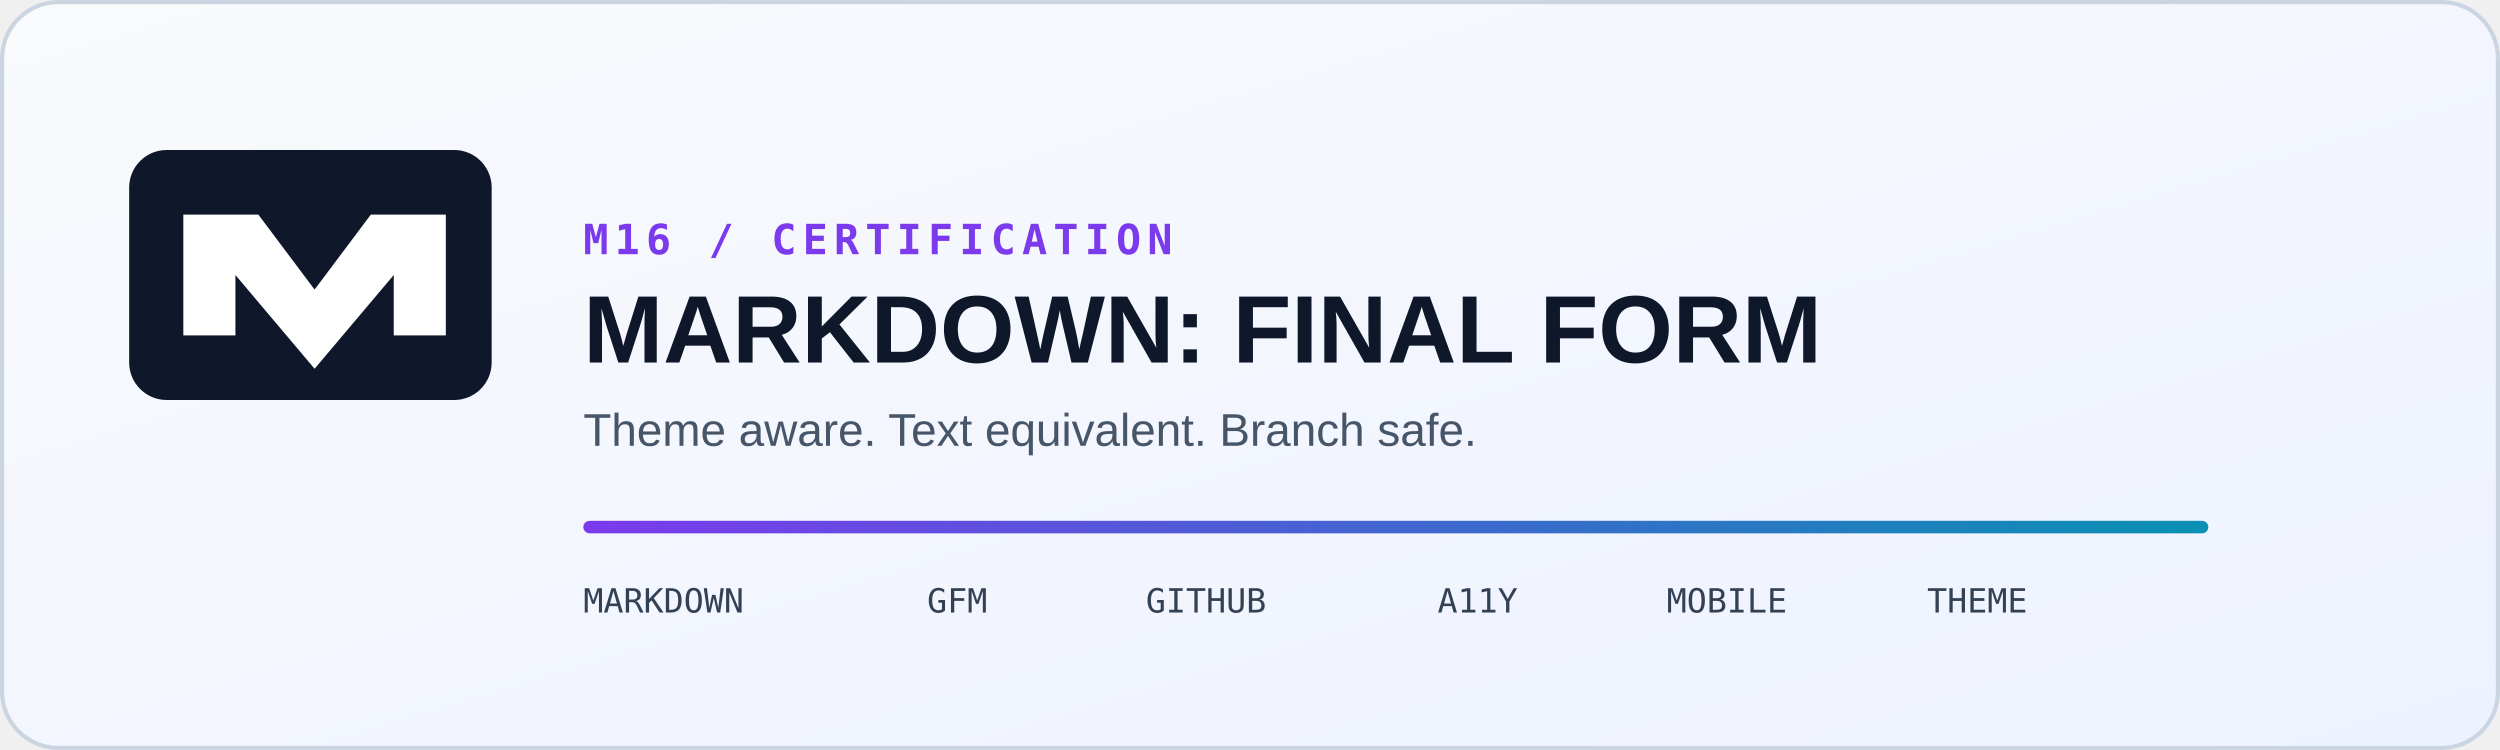
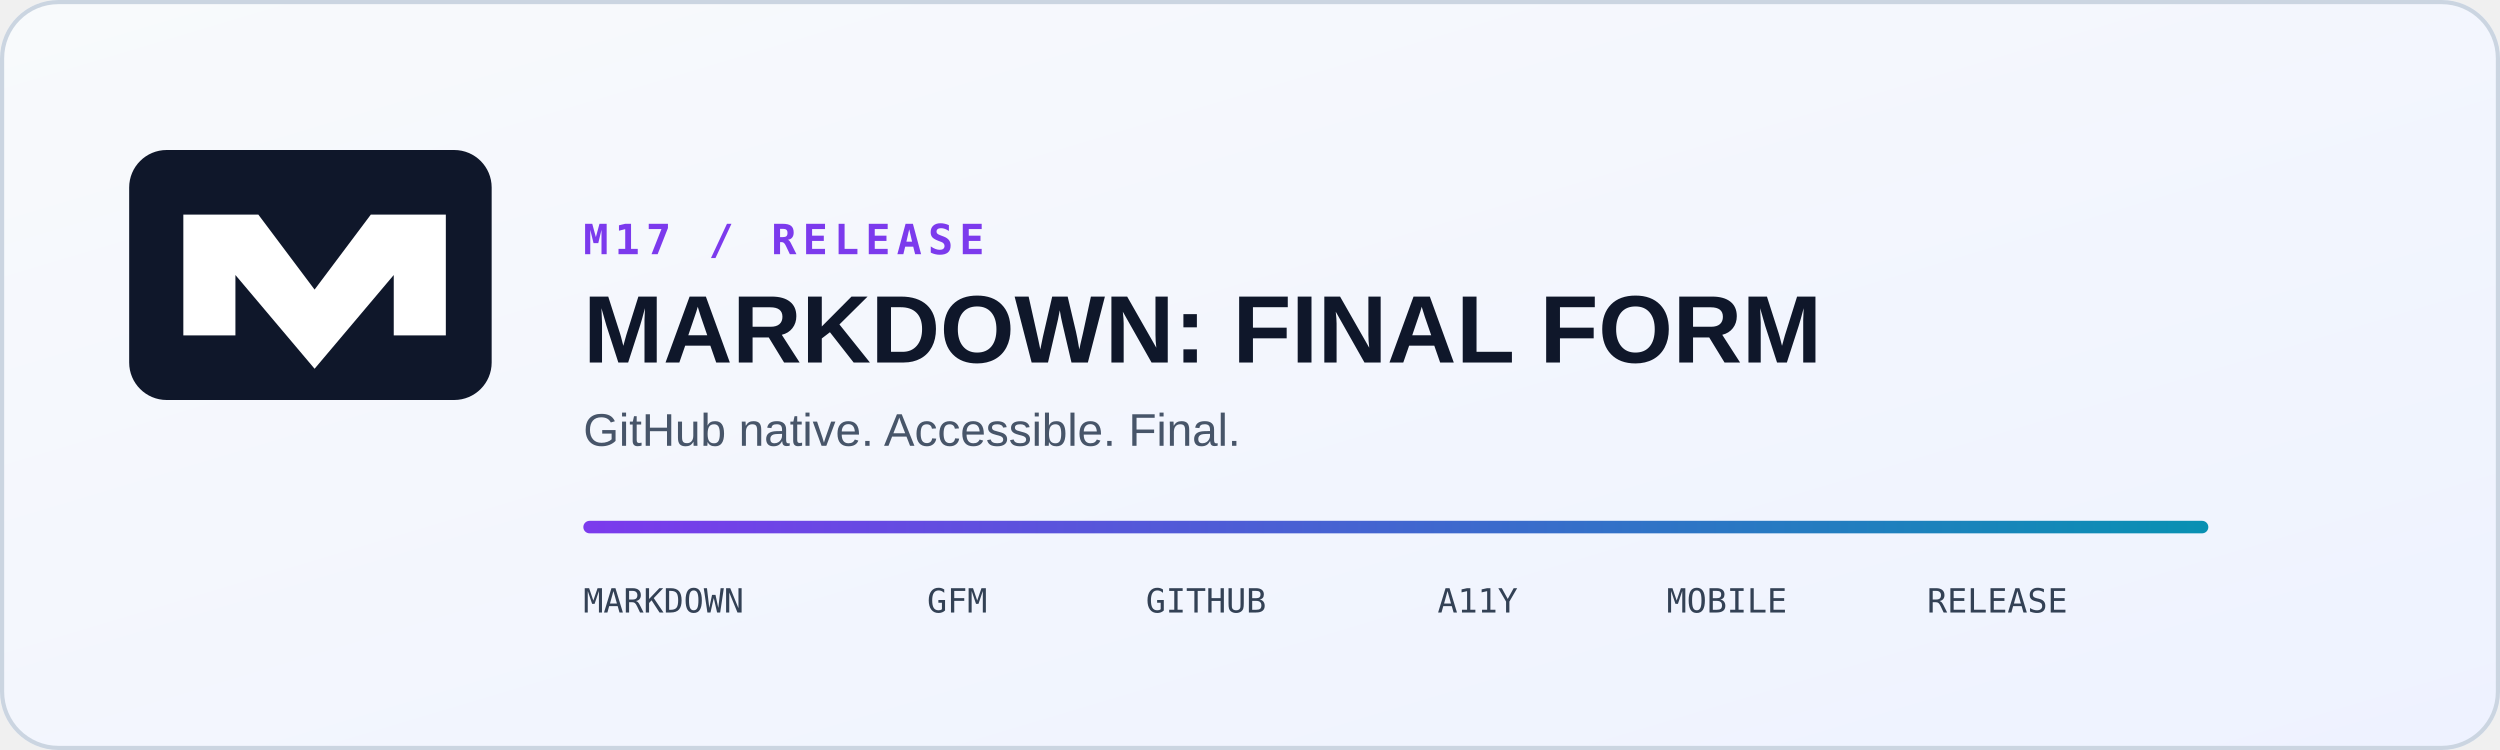
<svg xmlns="http://www.w3.org/2000/svg" width="1200" height="360" viewBox="0 0 1200 360" role="img" aria-labelledby="title desc">
  <defs>
    <linearGradient id="g" x1="0" y1="0" x2="1" y2="1">
      <stop offset="0" stop-color="#f8fafc" />
      <stop offset="1" stop-color="#eef2ff" />
    </linearGradient>
    <linearGradient id="accent" x1="0" y1="0" x2="1" y2="0">
      <stop offset="0" stop-color="#7c3aed" />
      <stop offset="1" stop-color="#0891b2" />
    </linearGradient>
  </defs>
  <rect width="1200" height="360" rx="28" fill="url(#g)" />
  <rect x="1" y="1" width="1198" height="358" rx="27" fill="none" stroke="#cbd5e1" stroke-width="2" />
  <rect x="62" y="72" width="174" height="120" rx="18" fill="#0f172a" />
  <path d="M88 103h36l27 36 27-36h36v58h-25v-29l-38 45-38-45v29H88z" fill="#fff" />
-   <text x="280" y="122" font-family="ui-monospace, SFMono-Regular, Menlo, monospace" font-size="20" font-weight="700" fill="#7c3aed" letter-spacing="3">M16 / CERTIFICATION</text>
+   <text x="280" y="122" font-family="ui-monospace, SFMono-Regular, Menlo, monospace" font-size="20" font-weight="700" fill="#7c3aed" letter-spacing="3">M17 / RELEASE</text>
  <text x="280" y="174" font-family="Arial, Helvetica, sans-serif" font-size="46" font-weight="800" fill="#0f172a">MARKDOWN: FINAL FORM</text>
-   <text x="280" y="214" font-family="Arial, Helvetica, sans-serif" font-size="22" fill="#475569">Theme aware. Text equivalent. Branch safe.</text>
+   <text x="280" y="214" font-family="Arial, Helvetica, sans-serif" font-size="22" fill="#475569">GitHub native. Accessible. Final.</text>
  <rect x="280" y="250" width="780" height="6" rx="3" fill="url(#accent)" />
  <g font-family="ui-monospace, SFMono-Regular, Menlo, monospace" font-size="16" fill="#334155">
    <text x="280" y="294">MARKDOWN</text>
    <text x="445" y="294">GFM</text>
    <text x="550" y="294">GITHUB</text>
    <text x="690" y="294">A11Y</text>
    <text x="800" y="294">MOBILE</text>
-     <text x="925" y="294">THEME</text>
+     <text x="925" y="294">RELEASE</text>
  </g>
</svg>
